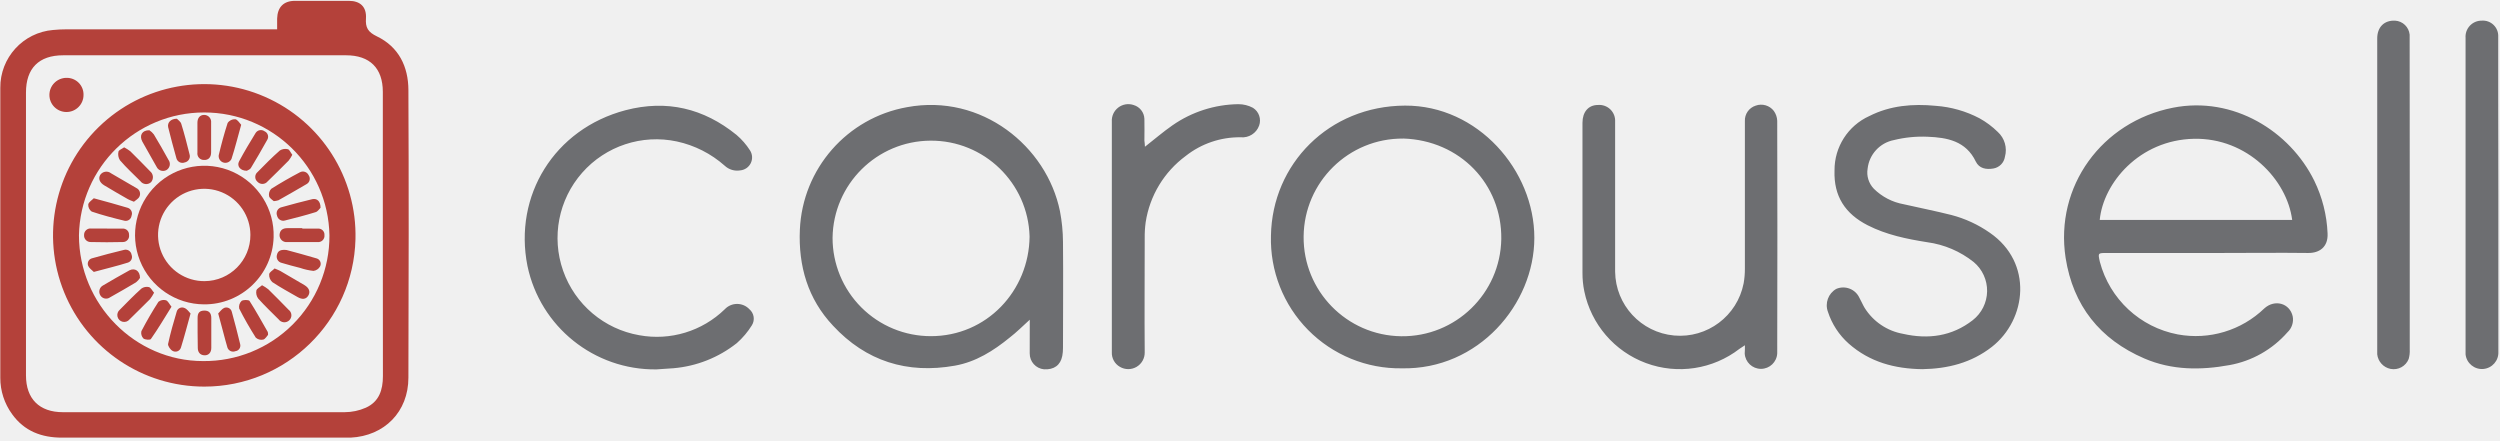
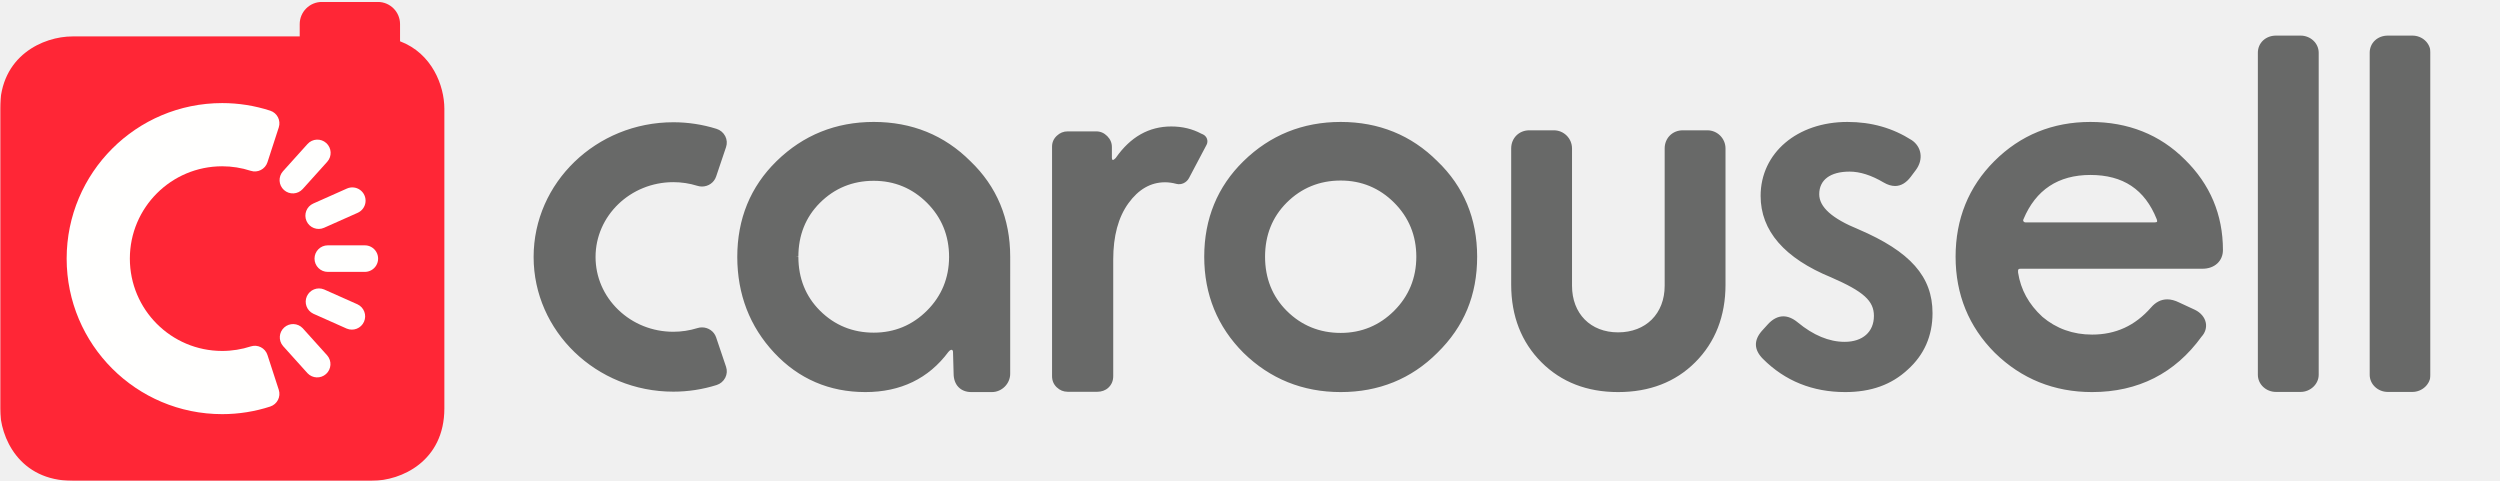
- <svg xmlns="http://www.w3.org/2000/svg" viewBox="0 0 562 99">
-   <g fill="none" fill-rule="nonzero">
-     <path fill="#B4413A" d="M62.3 6.58V4.19c.07-2.59 1.47-4 4-4h12.12c2.57 0 4 1.36 3.85 3.93-.15 2.09.46 3.1 2.47 4.06 4.91 2.37 7.05 6.81 7.07 12.05.1 21.56.07 43.11 0 64.67 0 7.67-5.39 13.11-13 13.48H13.94c-4.59 0-8.47-1.45-11.22-5.28a13.77 13.77 0 0 1-2.65-8.19V19.77C0 12.987 5.18 7.3 11.94 6.74c1-.1 2.07-.15 3.1-.15H62.3v-.01zm23.76 46.11v-8.52-23.52c0-5.33-2.94-8.22-8.25-8.22H14.2c-5.46 0-8.36 2.92-8.36 8.37v63.6c0 5.25 3 8.26 8.29 8.26h63.35a11.9 11.9 0 0 0 4.74-1c3-1.34 3.86-4 3.86-7.12-.027-10.633-.033-21.25-.02-31.85z" />
-     <path fill="#6D6E71" d="M496.28 56.87H473.6c-2 0-2 0-1.55 2a22.44 22.44 0 0 0 17.53 16.31 22.21 22.21 0 0 0 19.44-5.85c2.34-2.12 5.72-1.18 6.38 1.79a3.9 3.9 0 0 1-1.19 3.59 22.67 22.67 0 0 1-13 7.36c-6.51 1.19-13 1.17-19.17-1.49-10-4.31-16-11.88-17.69-22.61-2.47-16.1 8.17-30.6 24.1-33.75 13.63-2.7 26.33 5.3 31.79 16.39a29.75 29.75 0 0 1 3 11.86c.15 3.09-1.86 4.43-4.37 4.4-6.6-.08-13.2 0-19.8 0h-2.79zm19-7.43c-1.14-9-10.08-18.49-22.08-18.24-12.33.26-20.4 10-21.18 18.24h43.26zM231.49 71.87c-1.65 1.5-3 2.85-4.49 4-3.68 3-7.62 5.49-12.34 6.33-10.72 1.91-20-1-27.41-9-5.64-6-7.8-13.38-7.44-21.58.598-13.687 10.612-25.127 24.1-27.53 16.76-3.11 31.4 8.8 34.37 23.39a37.86 37.86 0 0 1 .68 6.89c.08 8 0 15.92 0 23.87a9.58 9.58 0 0 1-.16 1.78c-.41 2.09-1.88 3.13-4.11 3a3.55 3.55 0 0 1-3.21-3.57c-.01-2.43.01-4.86.01-7.58zm-44.33-18.41a22.08 22.08 0 0 0 22.1 22.11c12.55 0 22.06-10.18 22.19-22.39-.32-12.054-10.224-21.636-22.282-21.56-12.058.076-21.84 9.783-22.008 21.84zM315.13 82.8a29 29 0 0 1-29.42-29.82c.26-16.08 13-29.17 30.14-29.24 16.36-.07 29.08 14.54 29.07 29.74-.01 14.91-12.58 29.67-29.79 29.32zm.29-51.65c-12.244-.081-22.246 9.758-22.366 22.001-.12 12.244 9.687 22.277 21.93 22.437 12.243.16 22.307-9.616 22.506-21.858.16-12.28-9.23-22.19-22.07-22.59v.01zM432.15 82.99c-6.22-.08-11.85-1.59-16.56-5.75a16.28 16.28 0 0 1-4.67-7.14 4.23 4.23 0 0 1 1.88-5.16 4 4 0 0 1 5.19 2c.42.73.73 1.52 1.16 2.24a12.84 12.84 0 0 0 8.68 5.87c5.64 1.28 11 .55 15.65-3.08a8.4 8.4 0 0 0 .21-13.06 21.34 21.34 0 0 0-10.45-4.46c-4.62-.73-9.17-1.66-13.39-3.81-5.05-2.58-7.65-6.53-7.45-12.31a13.31 13.31 0 0 1 7.82-12.24c4.69-2.38 9.76-2.8 14.94-2.3a25 25 0 0 1 9.83 2.8 18.89 18.89 0 0 1 4.1 3.06 5.55 5.55 0 0 1 1.62 5.59 3.16 3.16 0 0 1-2.6 2.64c-1.63.28-3.19 0-3.95-1.56-2.22-4.64-6.45-5.41-10.84-5.58a26.83 26.83 0 0 0-7.58.75 7.37 7.37 0 0 0-5.9 6.42 5.25 5.25 0 0 0 1.4 4.52 12.71 12.71 0 0 0 6.7 3.48c3.57.82 7.18 1.52 10.73 2.42a26.94 26.94 0 0 1 8.65 4c9.75 6.72 8.3 19.5.45 25.65-4.64 3.61-9.93 4.91-15.62 5.01zM392.26 77.61c-.57.38-.9.57-1.2.79a21.94 21.94 0 0 1-34.91-12.92 20 20 0 0 1-.41-4.16V27.6c0-2.44 1.34-4 3.47-4a3.56 3.56 0 0 1 3.87 3.75v33.72c.086 7.477 5.815 13.677 13.262 14.352 7.447.676 14.198-4.392 15.628-11.732a18.35 18.35 0 0 0 .28-3.22V27.23a3.48 3.48 0 0 1 2.42-3.48 3.6 3.6 0 0 1 4.09 1.19 4.1 4.1 0 0 1 .76 2.19c.047 17.44.047 34.88 0 52.32a3.66 3.66 0 0 1-7.31 0c.04-.55.05-1.05.05-1.84zM147.57 83.04c-13.986.172-26.138-9.579-29-23.27-3.14-15.75 6-30.77 22.07-35 9.25-2.41 17.55-.42 24.92 5.55a15.52 15.52 0 0 1 3.05 3.5 2.92 2.92 0 0 1-2.19 4.48 4.11 4.11 0 0 1-3.52-1.06 23.78 23.78 0 0 0-10.74-5.44 22.19 22.19 0 1 0-8.45 43.56 21.89 21.89 0 0 0 19.22-5.84 3.8 3.8 0 0 1 5.54 0 2.79 2.79 0 0 1 .55 3.61 18 18 0 0 1-3.38 4 26.59 26.59 0 0 1-14.26 5.65c-1.27.09-2.54.16-3.81.26zM257.38 32.99c2.16-1.69 4.1-3.36 6.18-4.81a26.51 26.51 0 0 1 14.82-4.76 6.89 6.89 0 0 1 3.29.82 3.38 3.38 0 0 1 1.38 4 4 4 0 0 1-4.16 2.62 19.51 19.51 0 0 0-12.34 4.2 22.79 22.79 0 0 0-9 14.88 23.82 23.82 0 0 0-.22 3.58c0 8.56-.07 17.11 0 25.67a3.7 3.7 0 0 1-5.57 3.28 3.6 3.6 0 0 1-1.82-3.3V67.78 27.37a3.71 3.71 0 0 1 4.9-3.76 3.37 3.37 0 0 1 2.42 3.1c.05 1.63 0 3.27 0 4.91.06.43.1.85.12 1.37zM561.63 43.9v35.15a3.7 3.7 0 0 1-7.37.63V8.54a3.61 3.61 0 0 1 3.63-3.9 3.45 3.45 0 0 1 3.71 3.63v13.44c.027 7.393.037 14.79.03 22.19zM541.71 43.8v34.78a6.52 6.52 0 0 1-.24 2.12 3.63 3.63 0 0 1-4.07 2.23 3.75 3.75 0 0 1-3-3.29v-71c0-2.55 1.57-4.1 4-4a3.5 3.5 0 0 1 3.29 3.16v1.44c.027 11.533.033 23.053.02 34.56z" />
-     <path fill="#FFF" d="M14.92 17.5a3.75 3.75 0 0 0-3.85 3.84 3.84 3.84 0 0 0 7.67 0 3.75 3.75 0 0 0-3.78-3.84h-.04z" />
-     <path fill="#B4413A" d="M45.92 86.91A34 34 0 1 1 79.91 53.8c-.482 18.425-15.558 33.11-33.99 33.11zm28.14-34c-.29-15.343-12.81-27.63-28.155-27.63-15.346 0-27.866 12.287-28.155 27.63 0 15.49 12.6 28.26 27.91 28.26a28.13 28.13 0 0 0 28.4-28.25v-.01zM14.96 17.5a3.75 3.75 0 0 1 3.82 3.87 3.84 3.84 0 1 1-3.82-3.87z" />
-     <path fill="#B4413A" d="M45.84 68.42a15.58 15.58 0 1 1 15.67-15.08c-.255 8.45-7.216 15.15-15.67 15.08zM56.29 52.8a10.38 10.38 0 1 0-10.32 10.4 10.36 10.36 0 0 0 10.32-10.4z" />
-     <path fill="#B4413A" d="M58.91 64.12a9.33 9.33 0 0 1 1.41.92c1.54 1.51 3 3 4.55 4.59a1.55 1.55 0 0 1 .11 2.42 1.59 1.59 0 0 1-2.33-.24c-1.55-1.55-3.15-3.07-4.61-4.7a2.33 2.33 0 0 1-.41-1.8c.1-.44.78-.75 1.28-1.19zM27.91 33.12a9.8 9.8 0 0 1 1.38.88c1.5 1.48 3 3 4.45 4.5a1.71 1.71 0 0 1 .23 2.44 1.61 1.61 0 0 1-2.42-.23c-1.54-1.55-3.14-3-4.59-4.69a2.54 2.54 0 0 1-.33-1.93c.07-.37.78-.61 1.28-.97zM60.26 75.27c-.26.27-.6.94-1.09 1.07a1.85 1.85 0 0 1-1.67-.44c-1.34-2.12-2.6-4.3-3.73-6.54a1.89 1.89 0 0 1 .54-1.72c.41-.28 1.59-.25 1.78 0 1.46 2.28 2.76 4.65 4.11 7 .046.207.066.418.06.63zM61.55 45.22c-.29-.28-.94-.63-1.06-1.12a1.89 1.89 0 0 1 .48-1.65c2.08-1.32 4.23-2.55 6.41-3.7a1.42 1.42 0 0 1 2 .63 1.37 1.37 0 0 1-.45 2c-2.09 1.26-4.23 2.42-6.34 3.64a5 5 0 0 1-1.04.2zM55.48 38.39c-1.46 0-2.29-1.07-1.74-2.11 1.17-2.18 2.43-4.3 3.73-6.4a1.4 1.4 0 0 1 2-.37 1.34 1.34 0 0 1 .56 2c-1.18 2.12-2.4 4.23-3.66 6.3-.2.3-.72.47-.89.58zM38.55 68.95c-1.59 2.54-3 4.95-4.63 7.26-.17.26-1.3.18-1.68-.12a1.81 1.81 0 0 1-.46-1.64c1.18-2.26 2.46-4.47 3.84-6.61a1.89 1.89 0 0 1 1.69-.34c.46.16.75.84 1.24 1.45zM54.22 28.05c-.78 2.75-1.38 5.24-2.18 7.67a1.51 1.51 0 0 1-2.87-.83c.58-2.44 1.23-4.87 2-7.24a1.93 1.93 0 0 1 1.72-.85c.52.09.95.85 1.33 1.25zM39.76 26.69c.23.25.87.65 1 1.18.7 2.25 1.28 4.53 1.85 6.82a1.41 1.41 0 0 1-1.1 1.83 1.4 1.4 0 0 1-1.87-1c-.65-2.31-1.27-4.62-1.84-6.94-.21-1 .58-1.89 1.96-1.89zM61.73 60.35c.59.26.93.37 1.24.54 1.83 1.06 3.65 2.12 5.47 3.2 1.07.64 1.38 1.53.86 2.37-.52.84-1.34.93-2.42.31-1.9-1.09-3.83-2.14-5.66-3.35a2.19 2.19 0 0 1-.71-1.78c.07-.49.81-.84 1.22-1.29zM42.84 70.48c-.77 2.77-1.41 5.24-2.17 7.67a1.29 1.29 0 0 1-1.89.72c-.47-.25-1.05-1.09-1-1.53.53-2.45 1.22-4.87 1.94-7.27a1.26 1.26 0 0 1 1.74-.84c.62.24 1.01.87 1.38 1.25zM31.47 62.48a3.86 3.86 0 0 1-.91 1c-1.9 1.16-3.86 2.24-5.8 3.35a1.51 1.51 0 0 1-2.2-.43 1.58 1.58 0 0 1 .63-2.25c1.95-1.15 3.92-2.29 5.91-3.38 1.18-.6 2.38.09 2.37 1.71zM33.58 29.28a4 4 0 0 1 1 .93c1.14 1.87 2.22 3.79 3.28 5.71a1.58 1.58 0 0 1-.44 2.31 1.6 1.6 0 0 1-2.22-.73c-1.06-1.9-2.16-3.8-3.22-5.7-.7-1.33-.07-2.55 1.6-2.52zM67.95 51.39h3.47a1.37 1.37 0 0 1 1.52 1.47 1.42 1.42 0 0 1-1.57 1.56h-6.82a1.56 1.56 0 0 1-1.71-1.62c.08-1.07.73-1.52 1.78-1.51 1.05.01 2.23 0 3.34 0l-.01.1zM30.11 45.35c-.59-.25-1-.37-1.32-.56-1.79-1-3.58-2.07-5.35-3.12-1.06-.63-1.39-1.55-.9-2.36a1.67 1.67 0 0 1 2.43-.35c1.9 1.08 3.78 2.2 5.67 3.3a1.44 1.44 0 0 1 .71 1.93c-.22.49-.84.81-1.24 1.16zM72.06 46.7c-.24.22-.61.87-1.14 1-2.24.7-4.52 1.28-6.79 1.85a1.42 1.42 0 0 1-1.85-1.08 1.4 1.4 0 0 1 1-1.88c2.3-.64 4.61-1.27 6.93-1.82 1.07-.22 1.84.47 1.85 1.93zM21.08 44.57c2.78.77 5.25 1.41 7.68 2.16a1.35 1.35 0 0 1 .81 1.78 1.32 1.32 0 0 1-1.6 1.11c-2.48-.6-5-1.26-7.36-2.06a1.83 1.83 0 0 1-.77-1.64c.16-.55.88-.97 1.24-1.35zM21.09 61.13c-.4-.4-1-.79-1.26-1.35a1.26 1.26 0 0 1 .88-1.72c2.37-.68 4.75-1.3 7.15-1.88a1.35 1.35 0 0 1 1.72 1.09 1.33 1.33 0 0 1-.82 1.76c-2.44.77-4.92 1.35-7.67 2.1zM24.08 51.39h3.46a1.36 1.36 0 0 1 1.47 1.41 1.39 1.39 0 0 1-1.4 1.61c-2.39.07-4.79.06-7.18 0a1.47 1.47 0 0 1-1.53-1.61 1.42 1.42 0 0 1 1.59-1.43h3.59v.02zM47.46 30.91v3.35c0 1.12-.62 1.76-1.62 1.7a1.45 1.45 0 0 1-1.46-1.67V27.6c0-1.12.6-1.77 1.52-1.77a1.57 1.57 0 0 1 1.56 1.74v3.34zM44.42 74.8v-3.36c0-1.12.44-1.6 1.5-1.62 1.06-.02 1.58.56 1.58 1.68v6.72c0 1.09-.68 1.73-1.62 1.65-.94-.08-1.43-.73-1.42-1.71.01-.98-.04-2.23-.04-3.36zM64.41 56.2c2 .54 4.35 1.17 6.7 1.87a1.27 1.27 0 0 1 .84 1.83 2 2 0 0 1-1.47 1 13.81 13.81 0 0 1-3-.67c-1.39-.36-2.77-.71-4.14-1.13a1.44 1.44 0 0 1-1.07-1.86c.2-.87.85-1.18 2.14-1.04zM49.05 70.47c.4-.39.79-1 1.34-1.25a1.26 1.26 0 0 1 1.72.88c.667 2.4 1.293 4.82 1.88 7.26a1.27 1.27 0 0 1-1.08 1.59 1.35 1.35 0 0 1-1.78-.81c-.72-2.44-1.29-4.9-2.08-7.67zM65.71 34.8a8 8 0 0 1-.82 1.3c-1.56 1.59-3.16 3.14-4.75 4.7a1.49 1.49 0 0 1-2.23.09 1.42 1.42 0 0 1 0-2.22c1.62-1.64 3.23-3.3 5-4.84a2.3 2.3 0 0 1 1.83-.28c.35.11.61.78.97 1.25zM34.64 65.8a9.39 9.39 0 0 1-.91 1.44c-1.51 1.54-3.06 3-4.59 4.54a1.55 1.55 0 1 1-2.22-2.14c1.6-1.62 3.18-3.25 4.87-4.77a2.07 2.07 0 0 1 1.7-.33c.44.15.73.81 1.15 1.26z" />
+ <svg xmlns="http://www.w3.org/2000/svg" xmlns:xlink="http://www.w3.org/1999/xlink" viewBox="0 0 416 80">
+   <defs>
+     <path id="a" d="M.06.324h404.38V80H.06z" />
+   </defs>
+   <g fill="none" fill-rule="evenodd">
+     <mask id="b" fill="#fff">
+       <use xlink:href="#a" />
+     </mask>
+     <path fill="#686968" d="M397.335 65.217c-1.664 0-3.018-1.279-3.018-2.848V8.772c0-1.624 1.298-2.848 3.018-2.848h4.087c1.664 0 3.018 1.278 3.018 2.848v53.597c0 1.543-1.382 2.848-3.018 2.848h-4.087" mask="url(#b)" />
+     <path fill="#FF2636" d="M66.568 6.87V4.015a3.69 3.69 0 00-3.69-3.691h-9.316a3.69 3.69 0 00-3.69 3.691v2.047H12.051C7.207 6.062 0 9.271 0 18.113v49.835C0 72.793 3.21 80 12.051 80h49.84c4.845 0 12.052-3.21 12.052-12.052V18.113c0-3.867-2.052-9.233-7.375-11.243" mask="url(#b)" />
+     <path fill="#FFFFFE" d="M60.642 40.824h-6.098a2.209 2.209 0 100 4.418h6.098a2.21 2.21 0 100-4.418m-9.635-4.04a2.209 2.209 0 002.916 1.12l5.571-2.481a2.209 2.209 0 10-1.796-4.036l-5.572 2.481a2.209 2.209 0 00-1.119 2.916m-.636-5.331l4.081-4.533a2.208 2.208 0 10-3.283-2.956l-4.081 4.532a2.208 2.208 0 00.164 3.12 2.208 2.208 0 003.119-.163" />
+     <path fill="#FFFFFE" d="M44.503 59.062a2.209 2.209 0 00-2.784-1.417l-.004.002c-1.494.484-3.088.75-4.743.75-8.485 0-15.364-6.878-15.364-15.364 0-8.485 6.879-15.363 15.364-15.363a15.366 15.366 0 014.747.752 2.21 2.21 0 002.784-1.419l1.884-5.799a2.21 2.21 0 00-1.418-2.785v-.001a25.873 25.873 0 00-7.997-1.265c-14.294 0-25.881 11.587-25.881 25.88s11.587 25.88 25.881 25.88c2.792 0 5.478-.447 7.997-1.265v-.002a2.209 2.209 0 001.419-2.783l-1.885-5.801" />
+     <path fill="#FFFFFE" d="M50.372 54.614a2.21 2.21 0 00-3.284 2.956l4.081 4.533a2.21 2.21 0 003.283-2.958l-4.08-4.531m9.123-3.971l-5.571-2.481a2.21 2.21 0 00-1.798 4.036l5.572 2.482a2.21 2.21 0 001.797-4.037" />
+     <path fill="#686968" d="M223.091 30.042c-3.522 0-6.547 1.24-8.993 3.685-2.383 2.384-3.592 5.41-3.592 8.992 0 3.583 1.209 6.608 3.592 8.992 2.446 2.445 5.471 3.686 8.993 3.686 3.459 0 6.453-1.241 8.899-3.686 2.445-2.445 3.685-5.471 3.685-8.992 0-3.521-1.24-6.546-3.685-8.992-2.446-2.445-5.44-3.685-8.899-3.685zm0 35.199c-6.307 0-11.748-2.196-16.174-6.527-4.336-4.336-6.534-9.717-6.534-15.995 0-6.31 2.198-11.659 6.534-15.901 4.426-4.331 9.867-6.527 16.174-6.527 6.339 0 11.75 2.196 16.083 6.53 4.393 4.206 6.624 9.557 6.624 15.898 0 6.399-2.168 11.631-6.627 15.995-4.33 4.33-9.741 6.527-16.08 6.527zm46.155 0c-5.168 0-9.454-1.667-12.74-4.951-3.347-3.349-5.045-7.698-5.045-12.927V24.702c0-1.721 1.298-3.019 3.018-3.019h4.087a3.022 3.022 0 013.018 3.019v22.847c0 4.638 3.079 7.755 7.662 7.755 4.639 0 7.755-3.117 7.755-7.755V24.702c0-1.721 1.298-3.019 3.019-3.019h4.086a3.023 3.023 0 013.019 3.019v22.661c0 5.229-1.698 9.578-5.045 12.926-3.286 3.285-7.604 4.952-12.834 4.952m37.791 0c-5.415 0-10.014-1.854-13.669-5.51-1.507-1.506-1.577-3.073-.206-4.654l.935-1.03c.824-.933 1.717-1.409 2.649-1.409.779 0 1.581.336 2.384.997 2.604 2.155 5.234 3.248 7.814 3.248 3.008 0 4.876-1.655 4.876-4.32 0-2.502-1.721-4.056-7.086-6.396-7.805-3.197-11.767-7.764-11.767-13.571 0-7.13 6.074-12.305 14.442-12.305 4 0 7.507.993 10.719 3.037.781.537 1.282 1.306 1.425 2.173.154.945-.115 1.937-.759 2.794l-.836 1.115c-.765 1.022-1.648 1.539-2.623 1.539-.602 0-1.246-.199-1.915-.594-2.022-1.194-3.919-1.799-5.64-1.799-3.217 0-5.061 1.371-5.061 3.762 0 2.136 2.132 4.044 6.519 5.836 8.647 3.705 12.334 7.875 12.334 13.946 0 3.787-1.391 6.954-4.132 9.412-2.701 2.508-6.105 3.729-10.403 3.729m71.69-.024c-1.664 0-3.019-1.279-3.019-2.848V8.772c0-1.624 1.298-2.848 3.019-2.848h4.087c1.664 0 3.017 1.278 3.017 2.848v53.597c0 1.543-1.381 2.848-3.017 2.848h-4.087M200.186 22.369a5.147 5.147 0 00-.307-.136c-1.486-.792-3.146-1.189-4.978-1.189-3.717 0-6.788 1.734-9.215 5.201 0 0-.668.83-.668 0v-1.783c0-.693-.259-1.3-.78-1.82-.52-.52-1.127-.781-1.821-.781h-4.755c-.695 0-1.301.248-1.82.743-.521.496-.781 1.09-.781 1.784v38.203c0 .743.26 1.363.781 1.858.519.495 1.125.742 1.82.742h4.954c.664 0 1.327-.221 1.812-.675.542-.506.813-1.148.813-1.925V43.187c0-3.913.841-7.033 2.527-9.363 1.683-2.327 3.715-3.492 6.093-3.492.609 0 1.238.089 1.884.262.832.221 1.703-.205 2.105-.966l2.918-5.522c.339-.64.07-1.422-.582-1.737M132.85 42.765c.01 3.552 1.214 6.552 3.578 8.915 2.437 2.437 5.452 3.673 8.96 3.673 3.448 0 6.431-1.236 8.869-3.673 2.425-2.425 3.66-5.424 3.67-8.915.003-3.554-1.232-6.569-3.669-9.007-2.438-2.437-5.421-3.672-8.869-3.672-3.508 0-6.523 1.235-8.961 3.673-2.375 2.375-3.579 5.39-3.579 8.96l-.444.047.445-.001zm11.147 22.476c-6.006 0-11.109-2.201-15.166-6.542-4.069-4.353-6.138-9.714-6.149-15.932 0-6.359 2.198-11.708 6.534-15.95 4.426-4.331 9.867-6.527 16.173-6.527 6.339 0 11.751 2.198 16.084 6.53 4.394 4.206 6.625 9.558 6.625 15.899l-.002 19.479c0 1.649-1.393 3.043-3.042 3.043h-3.433c-1.753 0-2.94-1.17-2.94-3.08l-.102-3.657c-.008-.067-.055-.297-.236-.297-.124 0-.332.097-.544.369-3.292 4.42-7.937 6.665-13.802 6.665zm203.842-36.128c-5.344 0-9.089 2.476-11.13 7.36-.096.168-.045.286-.019.331a.42.42 0 00.376.204h21.454c.27 0 .386-.061.41-.097.027-.039.045-.178-.059-.453-1.975-4.939-5.585-7.345-11.032-7.345zm.279 36.128c-6.306 0-11.748-2.196-16.173-6.527-4.337-4.336-6.535-9.717-6.535-15.995 0-6.277 2.166-11.626 6.438-15.898 4.334-4.334 9.714-6.53 15.991-6.53 6.278 0 11.565 2.103 15.713 6.251 4.209 4.116 6.345 9.185 6.345 15.063 0 1.832-1.395 3.112-3.39 3.112H336.23c-.12 0-.279.016-.352.098-.076.087-.101.286-.069.546.445 2.853 1.77 5.264 4.048 7.361 2.312 1.956 5.095 2.954 8.261 2.954 3.938 0 7.147-1.473 9.81-4.502.773-.902 1.683-1.361 2.703-1.361.622 0 1.287.175 1.977.52l2.589 1.201c1 .475 1.673 1.268 1.849 2.177.157.809-.096 1.644-.696 2.294-4.419 6.115-10.564 9.236-18.232 9.236zm-227.792-2.94zm-1.265 1.261l-.001.001.001-.001zm-9.812.901c.158.018.313.042.471.057-.158-.015-.313-.039-.471-.057zm-.86-.115c.065.01.129.024.195.034-.066-.01-.13-.024-.195-.034zm3.653.286c-.112 0-.222-.007-.333-.008.112.001.221.008.334.008h-.001zm2.024-43.658c-.069-.006-.136-.019-.205-.024.069.005.136.018.205.024zm2.796 34.048c-.039-.001-.078 0-.117.002.021-.001.042-.009.063-.009.019 0 .036.007.054.007zm3.954 6.013l-1.654-4.902c-.334-.991-1.28-1.658-2.354-1.658a2.554 2.554 0 00-.777.123 13.429 13.429 0 01-3.989.605c-3.46 0-6.713-1.298-9.158-3.652-2.44-2.351-3.784-5.474-3.784-8.795 0-6.863 5.806-12.447 12.942-12.447a13.41 13.41 0 014.001.61c.251.078.507.118.764.118 1.074 0 2.02-.667 2.355-1.659l1.653-4.902a2.332 2.332 0 00-.134-1.817 2.44 2.44 0 00-1.46-1.224 24.018 24.018 0 00-7.179-1.094c-12.819 0-23.249 10.056-23.249 22.415 0 12.36 10.43 22.415 23.249 22.415a24.018 24.018 0 007.219-1.109 2.435 2.435 0 001.421-1.211c.29-.568.338-1.212.134-1.816z" />
  </g>
</svg>
